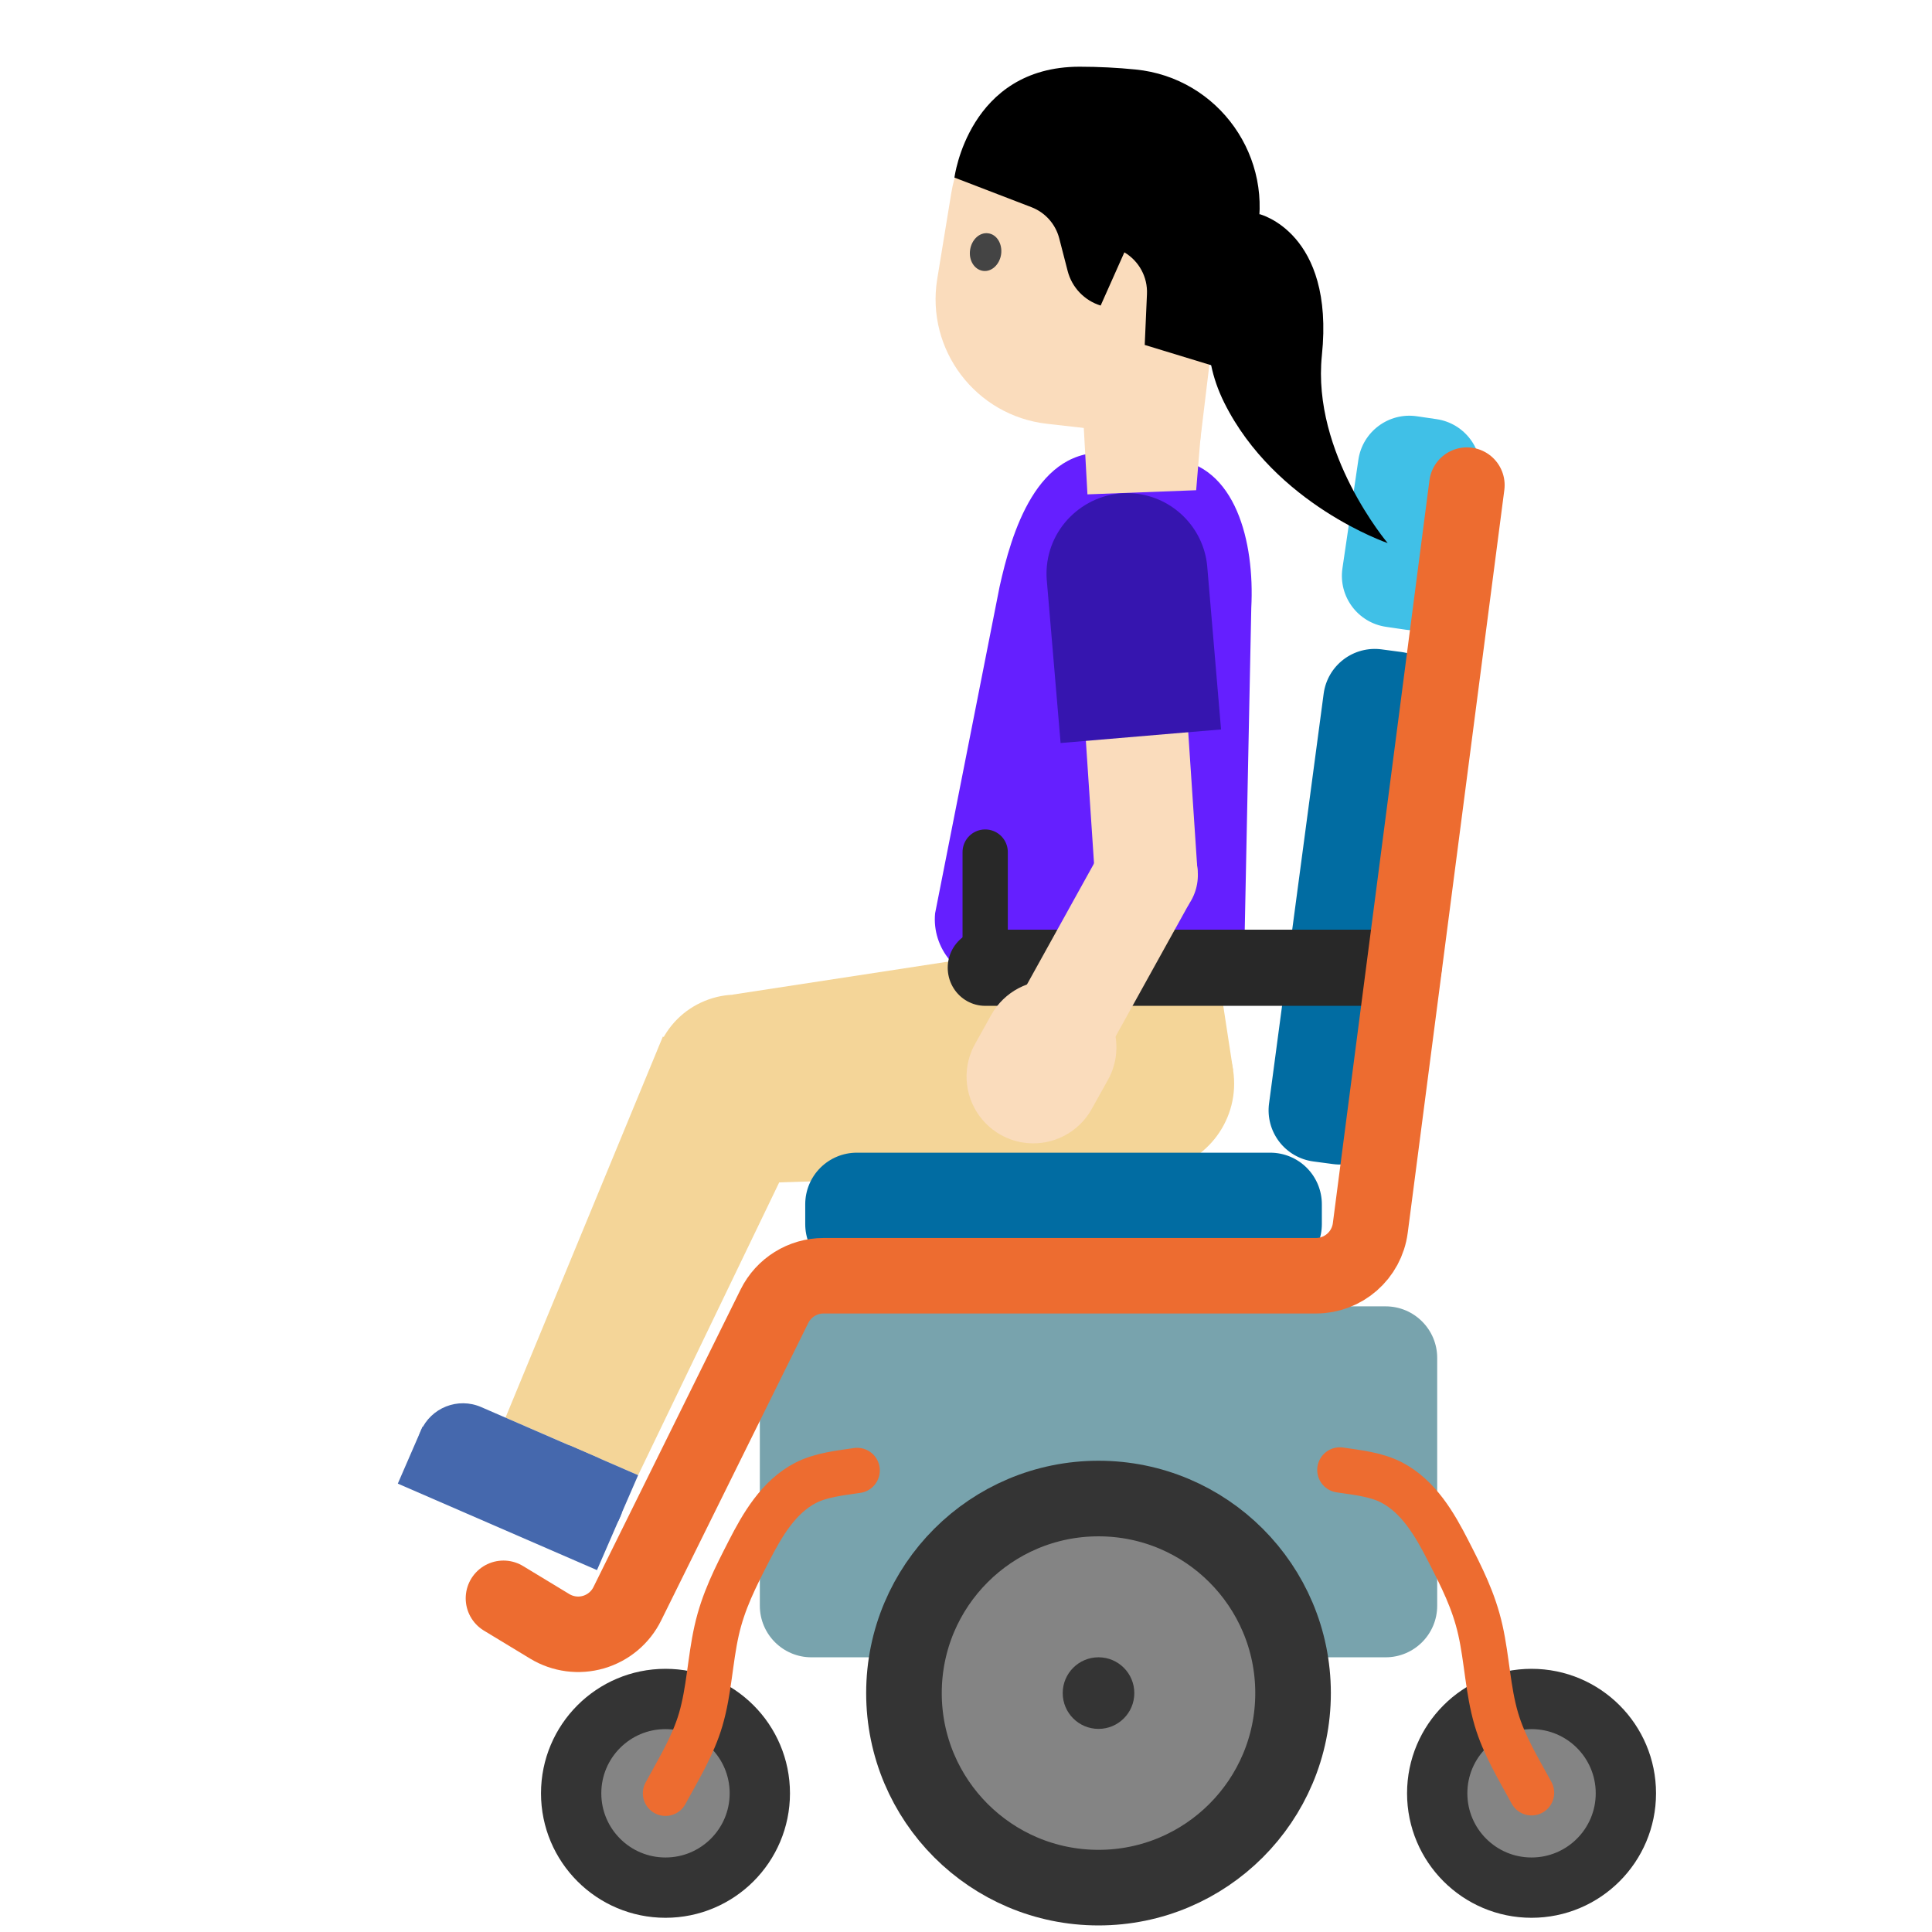
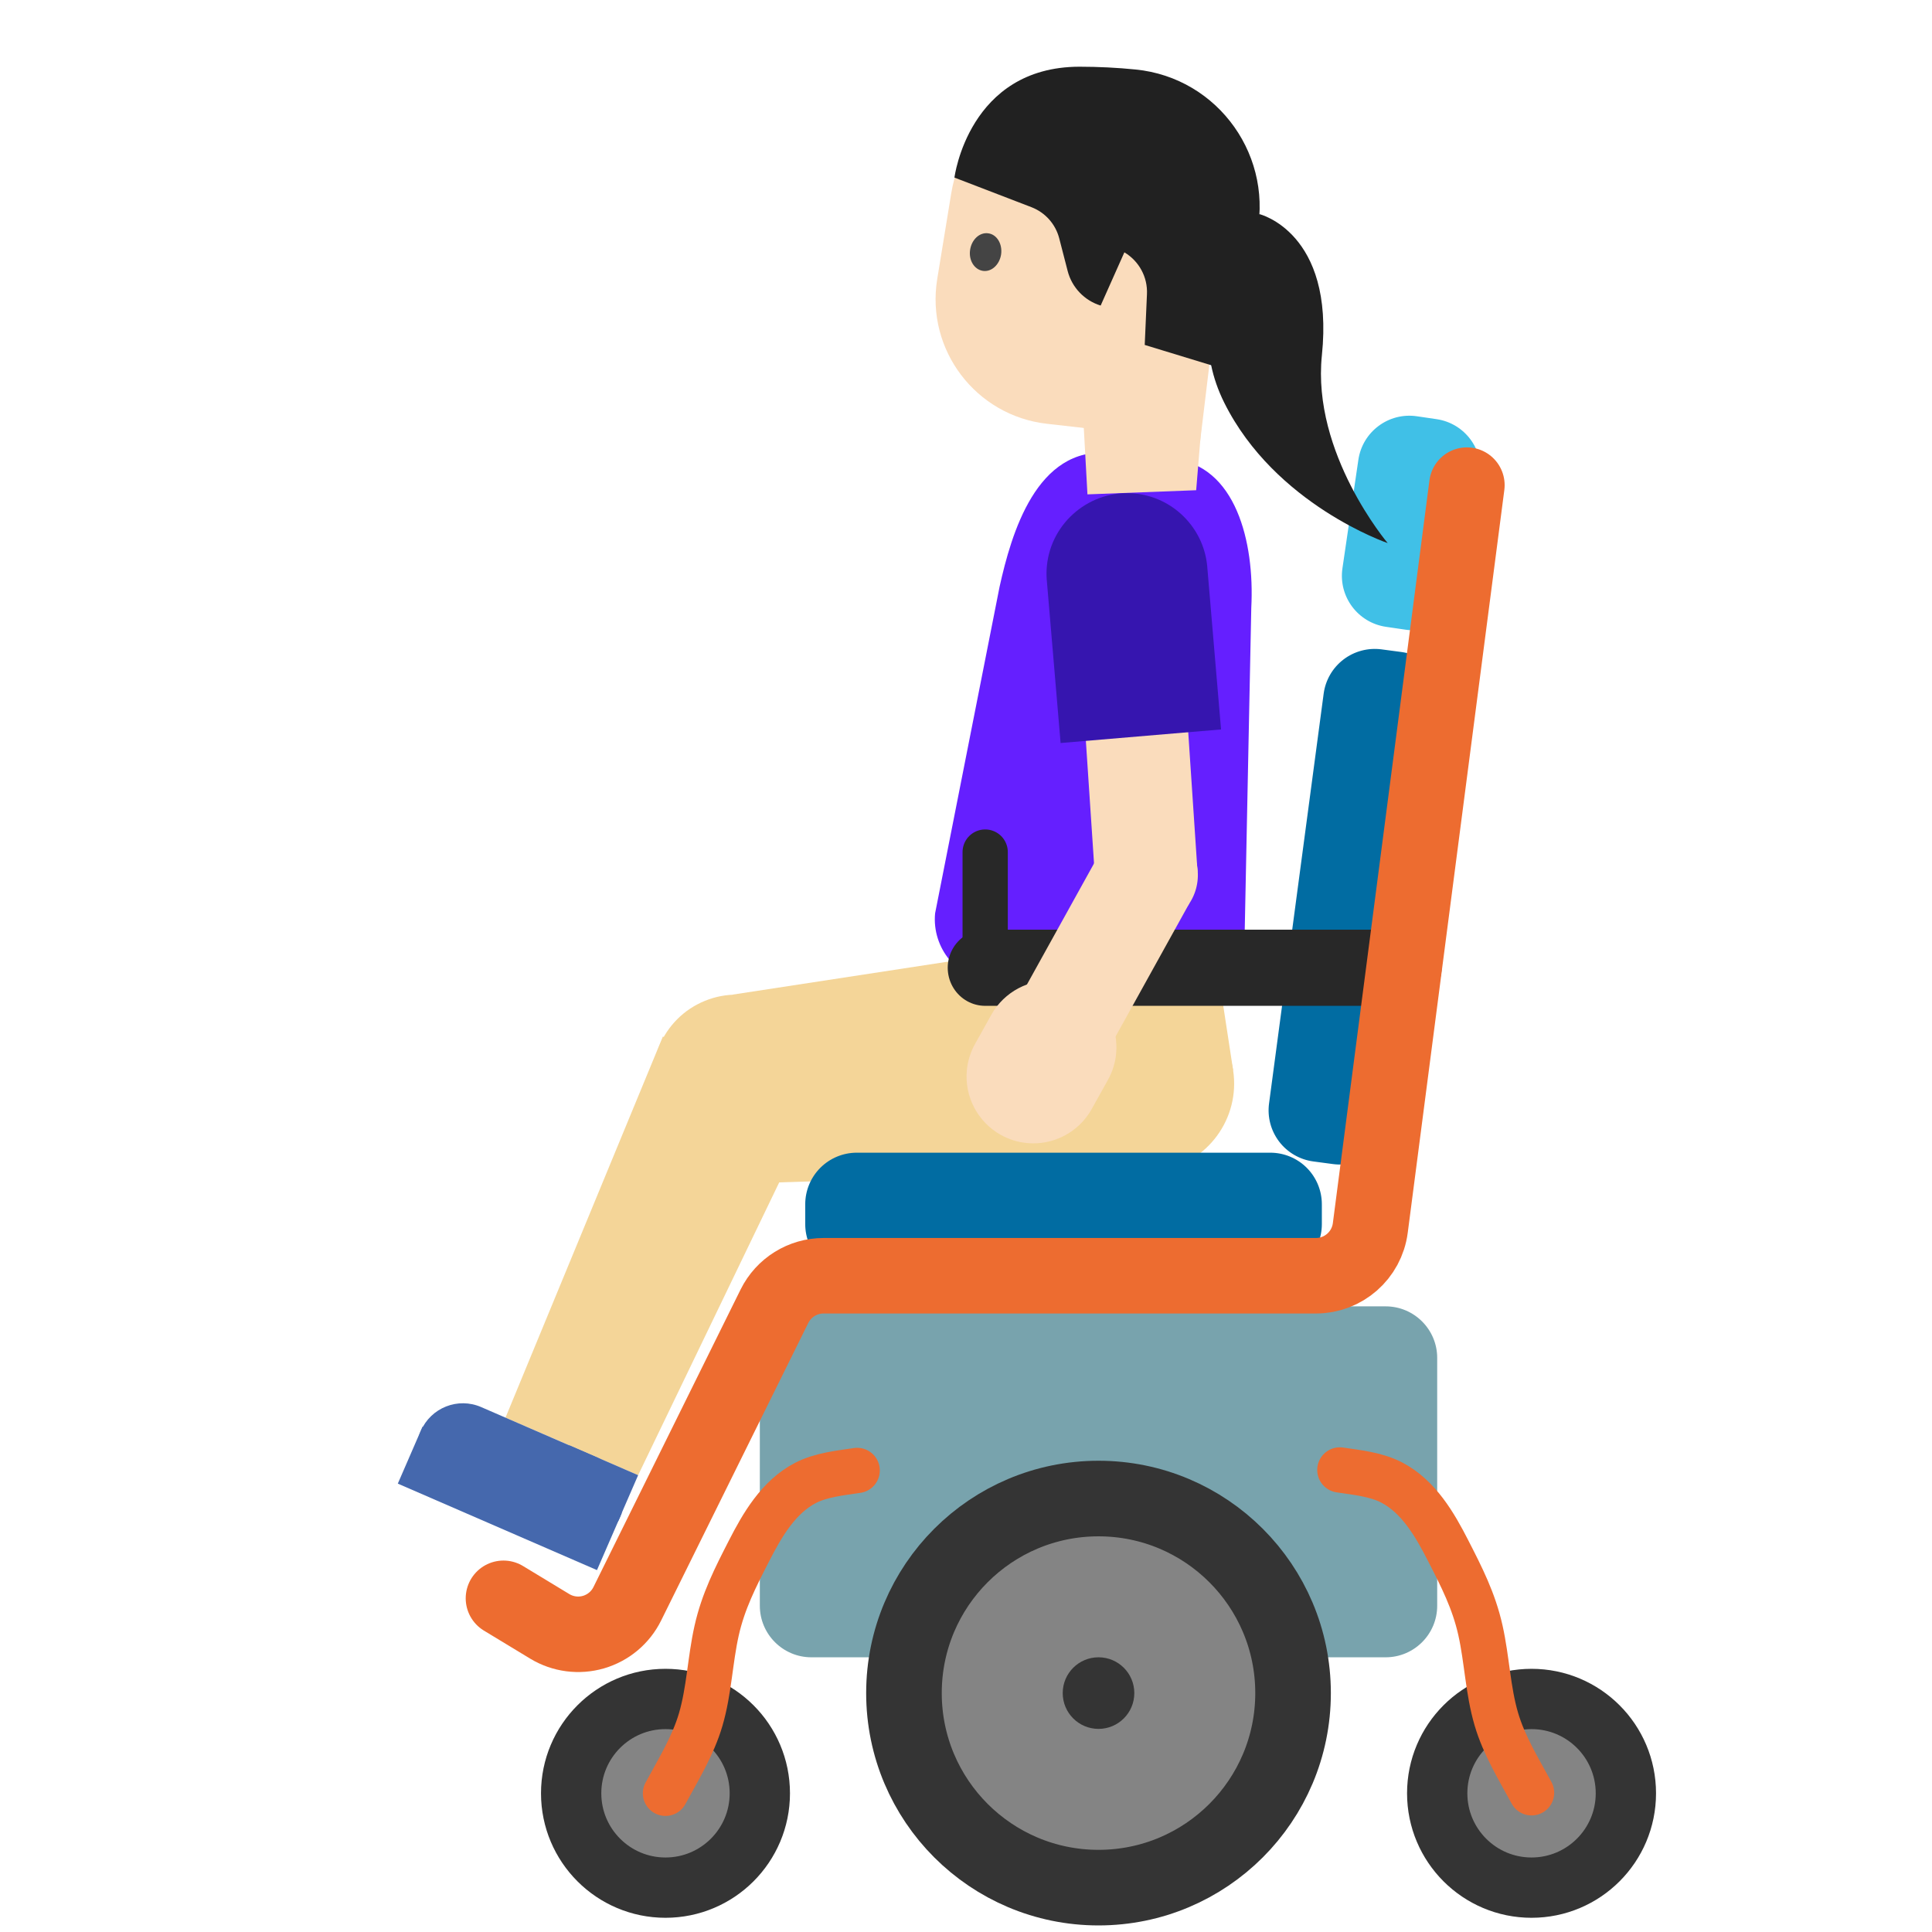
<svg xmlns="http://www.w3.org/2000/svg" width="100%" height="100%" viewBox="0 0 128 128" version="1.1" xml:space="preserve" style="fill-rule:evenodd;clip-rule:evenodd;stroke-linecap:round;stroke-linejoin:round;stroke-miterlimit:1.5;">
  <g transform="matrix(0.686704,0.726937,-0.726937,0.686704,73.2912,-29.1784)">
    <g transform="matrix(0.940823,0.200582,-0.200582,0.940823,27.819,-11.2384)">
      <path d="M56.58,97.15L45.19,90.83L55.72,65.57L70.813,72.043L56.58,97.15Z" style="fill:rgb(244,213,152);fill-rule:nonzero;" />
    </g>
    <g transform="matrix(0.921407,0.637254,-0.637254,0.921407,22.2003,-54.0698)">
      <circle cx="100.597" cy="62.284" r="5.219" style="fill:rgb(244,213,152);" />
    </g>
    <g transform="matrix(1.02647,0.709914,-0.804869,1.16376,19.1722,-82.362)">
      <rect x="97.204" y="60.409" width="7.987" height="8.265" style="fill:rgb(244,213,152);" />
    </g>
  </g>
  <g transform="matrix(0.914273,0.0869352,-0.0869352,0.914273,21.126,-6.58249)">
    <path d="M69.01,73.11L55.76,73.11C53.242,73.11 51.17,71.038 51.17,68.52L53.57,44.63C54.05,40.75 55.26,34.27 60.55,34.27L65.13,34.27C69.69,34.27 71.59,39.66 71.79,44.41L73.59,68.53C73.6,71.05 71.55,73.11 69.01,73.11Z" style="fill:rgb(101,31,255);fill-rule:nonzero;" />
  </g>
  <g transform="matrix(-0.455105,0.754592,-0.754592,-0.455105,140.283,67.652)">
    <g transform="matrix(0.956731,-0.100237,0.100237,0.956731,14.8235,14.9728)">
      <g transform="matrix(0.677079,-0.73591,0.73591,0.677079,-67.3195,53.0202)">
        <circle cx="51.13" cy="93.56" r="6.54" style="fill:rgb(244,213,152);" />
      </g>
      <g transform="matrix(-0.183449,-0.983029,0.983029,-0.183449,-47.2217,146.219)">
        <path d="M51.386,126.289L40.223,124.539L44.65,92.62L57.46,95.571L51.386,126.289Z" style="fill:rgb(244,213,152);fill-rule:nonzero;" />
      </g>
    </g>
    <g transform="matrix(-0.274047,-0.922106,0.922106,-0.274047,-9.69521,158.6)">
      <path d="M47.52,126.55L37.85,125.03C36.112,124.759 34.816,123.247 34.816,121.488C34.816,121.301 34.831,121.114 34.86,120.93C35.17,118.97 37,117.63 38.96,117.94L48.63,119.46C50.59,119.77 51.93,121.6 51.62,123.56C51.315,125.504 49.465,126.853 47.52,126.55Z" style="fill:rgb(69,104,173);fill-rule:nonzero;" />
      <path d="M34.907,120.575L51.672,123.209L50.919,128L34.154,125.366L34.907,120.575Z" style="fill:rgb(69,104,173);fill-rule:nonzero;" />
      <path d="M46.38,119.101L52.169,120.011L51.557,123.903L45.768,122.993L46.38,119.101Z" style="fill:rgb(69,104,173);fill-rule:nonzero;" />
    </g>
  </g>
  <g transform="matrix(1.11907,0,0,1.11907,1.15898,-5.76134)">
    <g transform="matrix(1,0,0,1,0,47.3178)">
      <path d="M84.051,38.224C84.051,36.538 82.684,35.171 80.998,35.171C73.539,35.171 54.461,35.171 47.002,35.171C45.316,35.171 43.949,36.538 43.949,38.224C43.949,42.159 43.949,48.959 43.949,52.894C43.949,54.58 45.316,55.948 47.002,55.948C54.461,55.948 73.539,55.948 80.998,55.948C82.684,55.948 84.051,54.58 84.051,52.894C84.051,48.959 84.051,42.159 84.051,38.224Z" style="fill:rgb(120,163,173);" />
    </g>
    <g transform="matrix(1,0,0,1,-25.6366,47.3178)">
      <circle cx="64" cy="64" r="5.585" style="fill:rgb(132,132,132);stroke:rgb(52,52,52);stroke-width:3.57;" />
    </g>
    <g transform="matrix(2.06229,0,0,2.06229,-67.9868,-26.602)">
      <circle cx="64" cy="64" r="5.585" style="fill:rgb(132,132,132);stroke:rgb(52,52,52);stroke-width:2.17;" />
    </g>
    <g transform="matrix(0.379472,0,0,0.379472,39.7138,81.0986)">
      <circle cx="64" cy="64" r="5.585" style="fill:rgb(52,52,52);" />
    </g>
    <g transform="matrix(1,0,0,1,25.6366,47.3178)">
      <circle cx="64" cy="64" r="5.585" style="fill:rgb(132,132,132);stroke:rgb(52,52,52);stroke-width:3.57;" />
    </g>
    <g transform="matrix(1.10157,0,0,0.6522,-4.73708,27.4413)">
      <path d="M74.402,75.136C74.402,73.894 74.11,72.703 73.59,71.825C73.071,70.947 72.365,70.454 71.63,70.454C66.311,70.454 54.728,70.454 49.409,70.454C48.674,70.454 47.969,70.947 47.449,71.825C46.929,72.703 46.637,73.894 46.637,75.136C46.637,75.733 46.637,76.344 46.637,76.942C46.637,78.184 46.929,79.374 47.449,80.253C47.969,81.131 48.674,81.624 49.409,81.624C54.728,81.624 66.311,81.624 71.63,81.624C72.365,81.624 73.071,81.131 73.59,80.253C74.11,79.374 74.402,78.184 74.402,76.942C74.402,76.344 74.402,75.733 74.402,75.136Z" style="fill:rgb(1,108,162);" />
    </g>
    <g transform="matrix(0.145511,-1.09192,0.646485,0.0861515,21.3589,118.361)">
      <path d="M74.402,75.136C74.402,73.894 74.11,72.703 73.59,71.825C73.071,70.947 72.365,70.454 71.63,70.454C66.311,70.454 54.728,70.454 49.409,70.454C48.674,70.454 47.969,70.947 47.449,71.825C46.929,72.703 46.637,73.894 46.637,75.136C46.637,75.733 46.637,76.344 46.637,76.942C46.637,78.184 46.929,79.374 47.449,80.253C47.969,81.131 48.674,81.624 49.409,81.624C54.728,81.624 66.311,81.624 71.63,81.624C72.365,81.624 73.071,81.131 73.59,80.253C74.11,79.374 74.402,78.184 74.402,76.942C74.402,76.344 74.402,75.733 74.402,75.136Z" style="fill:rgb(1,108,162);" />
    </g>
    <g transform="matrix(0.06591,-0.448952,0.645283,0.0947331,29.4611,56.0778)">
      <path d="M74.402,75.136C74.402,72.55 71.389,70.454 67.673,70.454C63.332,70.454 57.707,70.454 53.367,70.454C49.65,70.454 46.637,72.55 46.637,75.136C46.637,75.733 46.637,76.344 46.637,76.942C46.637,79.528 49.65,81.624 53.367,81.624C57.707,81.624 63.332,81.624 67.673,81.624C71.389,81.624 74.402,79.528 74.402,76.942C74.402,76.344 74.402,75.733 74.402,75.136Z" style="fill:rgb(64,192,231);" />
    </g>
    <g transform="matrix(0.983247,0,0,1,0.95976,0)">
      <path d="M82.517,62.442L57.29,62.442" style="fill:none;stroke:rgb(40,40,40);stroke-width:4.51;" />
    </g>
    <g transform="matrix(1,0,0,1,1.75794,-1.37974)">
      <path d="M27.013,101.153C27.013,101.153 28.361,101.97 29.754,102.814C30.532,103.285 31.471,103.408 32.344,103.154C33.216,102.899 33.942,102.291 34.345,101.476C36.722,96.67 41.161,87.694 43.055,83.863C43.602,82.757 44.73,82.056 45.964,82.056C51.747,82.056 68.404,82.056 75.114,82.056C76.744,82.056 78.122,80.846 78.332,79.229C79.649,69.103 84.051,35.25 84.051,35.25" style="fill:none;stroke:rgb(237,108,48);stroke-width:4.47;" />
    </g>
    <path d="M57.29,62.442L57.29,55.594" style="fill:none;stroke:rgb(40,40,40);stroke-width:2.68;" />
    <g transform="matrix(1,0,0,1,-0.0960646,0.0296011)">
      <path d="M38.459,111.288C39.227,109.874 40.087,108.479 40.544,106.924C41.048,105.206 41.096,103.402 41.487,101.66C41.878,99.915 42.595,98.519 43.4,96.945C44.186,95.408 45.152,93.737 46.753,92.911C47.672,92.436 48.803,92.325 49.808,92.174" style="fill:none;stroke:rgb(237,108,48);stroke-width:2.68;" />
    </g>
    <g transform="matrix(-1,0,0,1,128.096,0)">
      <path d="M38.459,111.288C39.227,109.874 40.087,108.479 40.544,106.924C41.048,105.206 41.096,103.402 41.487,101.66C41.878,99.915 42.595,98.519 43.4,96.945C44.186,95.408 45.152,93.737 46.753,92.911C47.672,92.436 48.803,92.325 49.808,92.174" style="fill:none;stroke:rgb(237,108,48);stroke-width:2.68;" />
    </g>
  </g>
  <g transform="matrix(0.99551,0.0946598,-0.0946598,0.99551,4.41028,-3.76101)">
    <g transform="matrix(0.918396,0,0,0.918396,16.3735,-4.39112)">
      <path d="M66.9,26.13L67.03,36.35L59.25,37.39L56.22,17.31L66.9,26.13Z" style="fill:#fadcbc;fill-rule:nonzero;" />
    </g>
    <g transform="matrix(0.914292,-0.086725,0.086725,0.914292,14.0567,1.19521)">
      <g>
        <path d="M68.71,16.23L66.67,33.16L55.62,31.91C50.48,31.33 46.87,26.57 47.7,21.47L48.71,15.28C49.64,9.56 55.3,5.89 60.9,7.38L63.12,7.97C66.77,8.95 69.16,12.47 68.71,16.23Z" style="fill:#fadcbc;fill-rule:nonzero;" />
-         <path d="M67.72,27.76L62.67,26.22L62.83,22.56C62.89,21.33 62.26,20.17 61.2,19.54L59.49,23.38C58.32,23.02 57.417,22.075 57.11,20.89L56.5,18.53C56.236,17.508 55.494,16.673 54.51,16.29L48.94,14.15C48.94,14.15 49.95,6.16 57.96,6.15C59.34,6.15 60.7,6.22 62,6.35C68.02,6.94 72.11,12.74 70.67,18.61C69.92,21.74 68.93,24.79 67.72,27.76Z" style="fill:212121;fill-rule:nonzero;" />
-         <path d="M70.94,16.78C70.94,16.78 76.37,18.09 75.45,26.97C74.72,34.05 80.2,40.51 80.2,40.51C80.2,40.51 72.08,37.75 68.41,30.39C64.74,23.03 70.94,16.78 70.94,16.78Z" style="fill:212121;fill-rule:nonzero;" />
+         <path d="M67.72,27.76L62.67,26.22L62.83,22.56C62.89,21.33 62.26,20.17 61.2,19.54L59.49,23.38C58.32,23.02 57.417,22.075 57.11,20.89L56.5,18.53C56.236,17.508 55.494,16.673 54.51,16.29L48.94,14.15C48.94,14.15 49.95,6.16 57.96,6.15C59.34,6.15 60.7,6.22 62,6.35C68.02,6.94 72.11,12.74 70.67,18.61C69.92,21.74 68.93,24.79 67.72,27.76Z" style="fill:#212121;fill-rule:nonzero;" />
+         <path d="M70.94,16.78C70.94,16.78 76.37,18.09 75.45,26.97C74.72,34.05 80.2,40.51 80.2,40.51C80.2,40.51 72.08,37.75 68.41,30.39C64.74,23.03 70.94,16.78 70.94,16.78Z" style="fill:#212121;fill-rule:nonzero;" />
      </g>
      <path d="M52.31,19.68C52.2,20.43 51.62,20.97 51,20.88C50.38,20.79 49.96,20.12 50.07,19.37C50.18,18.62 50.76,18.08 51.38,18.17C52,18.25 52.41,18.93 52.31,19.68" style="fill:rgb(68,68,68);fill-rule:nonzero;" />
    </g>
  </g>
  <g transform="matrix(0.99551,0.0946598,-0.0946598,0.99551,4.41028,-3.76101)">
    <g transform="matrix(0.918396,0,0,0.918396,16.3735,-4.39112)">
      <path d="M69.732,63.733L62.418,64.924L60.01,50.13L67.324,48.94L69.732,63.733Z" style="fill:#fadcbc;fill-rule:nonzero;" />
    </g>
    <g transform="matrix(0.499334,-0.77079,0.77079,0.499334,-5.53568,73.4717)">
      <circle cx="66.05" cy="64.33" r="3.75" style="fill:#fadcbc;" />
    </g>
    <g transform="matrix(0.918396,0,0,0.918396,16.3735,-4.39112)">
      <path d="M59.02,55.43L70.45,53.36L68.33,41.67C67.788,38.967 65.392,37.004 62.635,37.004C59.448,37.004 56.826,39.626 56.826,42.813C56.826,43.123 56.85,43.433 56.9,43.74L59.02,55.43Z" style="fill:rgb(54,21,175);fill-rule:nonzero;" />
    </g>
    <g transform="matrix(0.918396,0,0,0.918396,16.3735,-4.39112)">
      <path d="M64.284,77.709L57.492,74.746L62.565,63.114L69.357,66.077L64.284,77.709Z" style="fill:#fadcbc;fill-rule:nonzero;" />
    </g>
    <g transform="matrix(0.918396,0,0,0.918396,16.3735,-4.39112)">
      <path d="M57.4,83.98C58.012,84.25 58.674,84.389 59.342,84.389C61.249,84.389 62.984,83.256 63.75,81.51L64.72,79.3C64.99,78.688 65.129,78.026 65.129,77.358C65.129,75.451 63.996,73.716 62.25,72.95C61.638,72.68 60.976,72.541 60.308,72.541C58.401,72.541 56.666,73.674 55.9,75.42L54.93,77.63C54.661,78.241 54.522,78.902 54.522,79.57C54.522,81.477 55.654,83.212 57.4,83.98Z" style="fill:#fadcbc;fill-rule:nonzero;" />
    </g>
  </g>
</svg>
